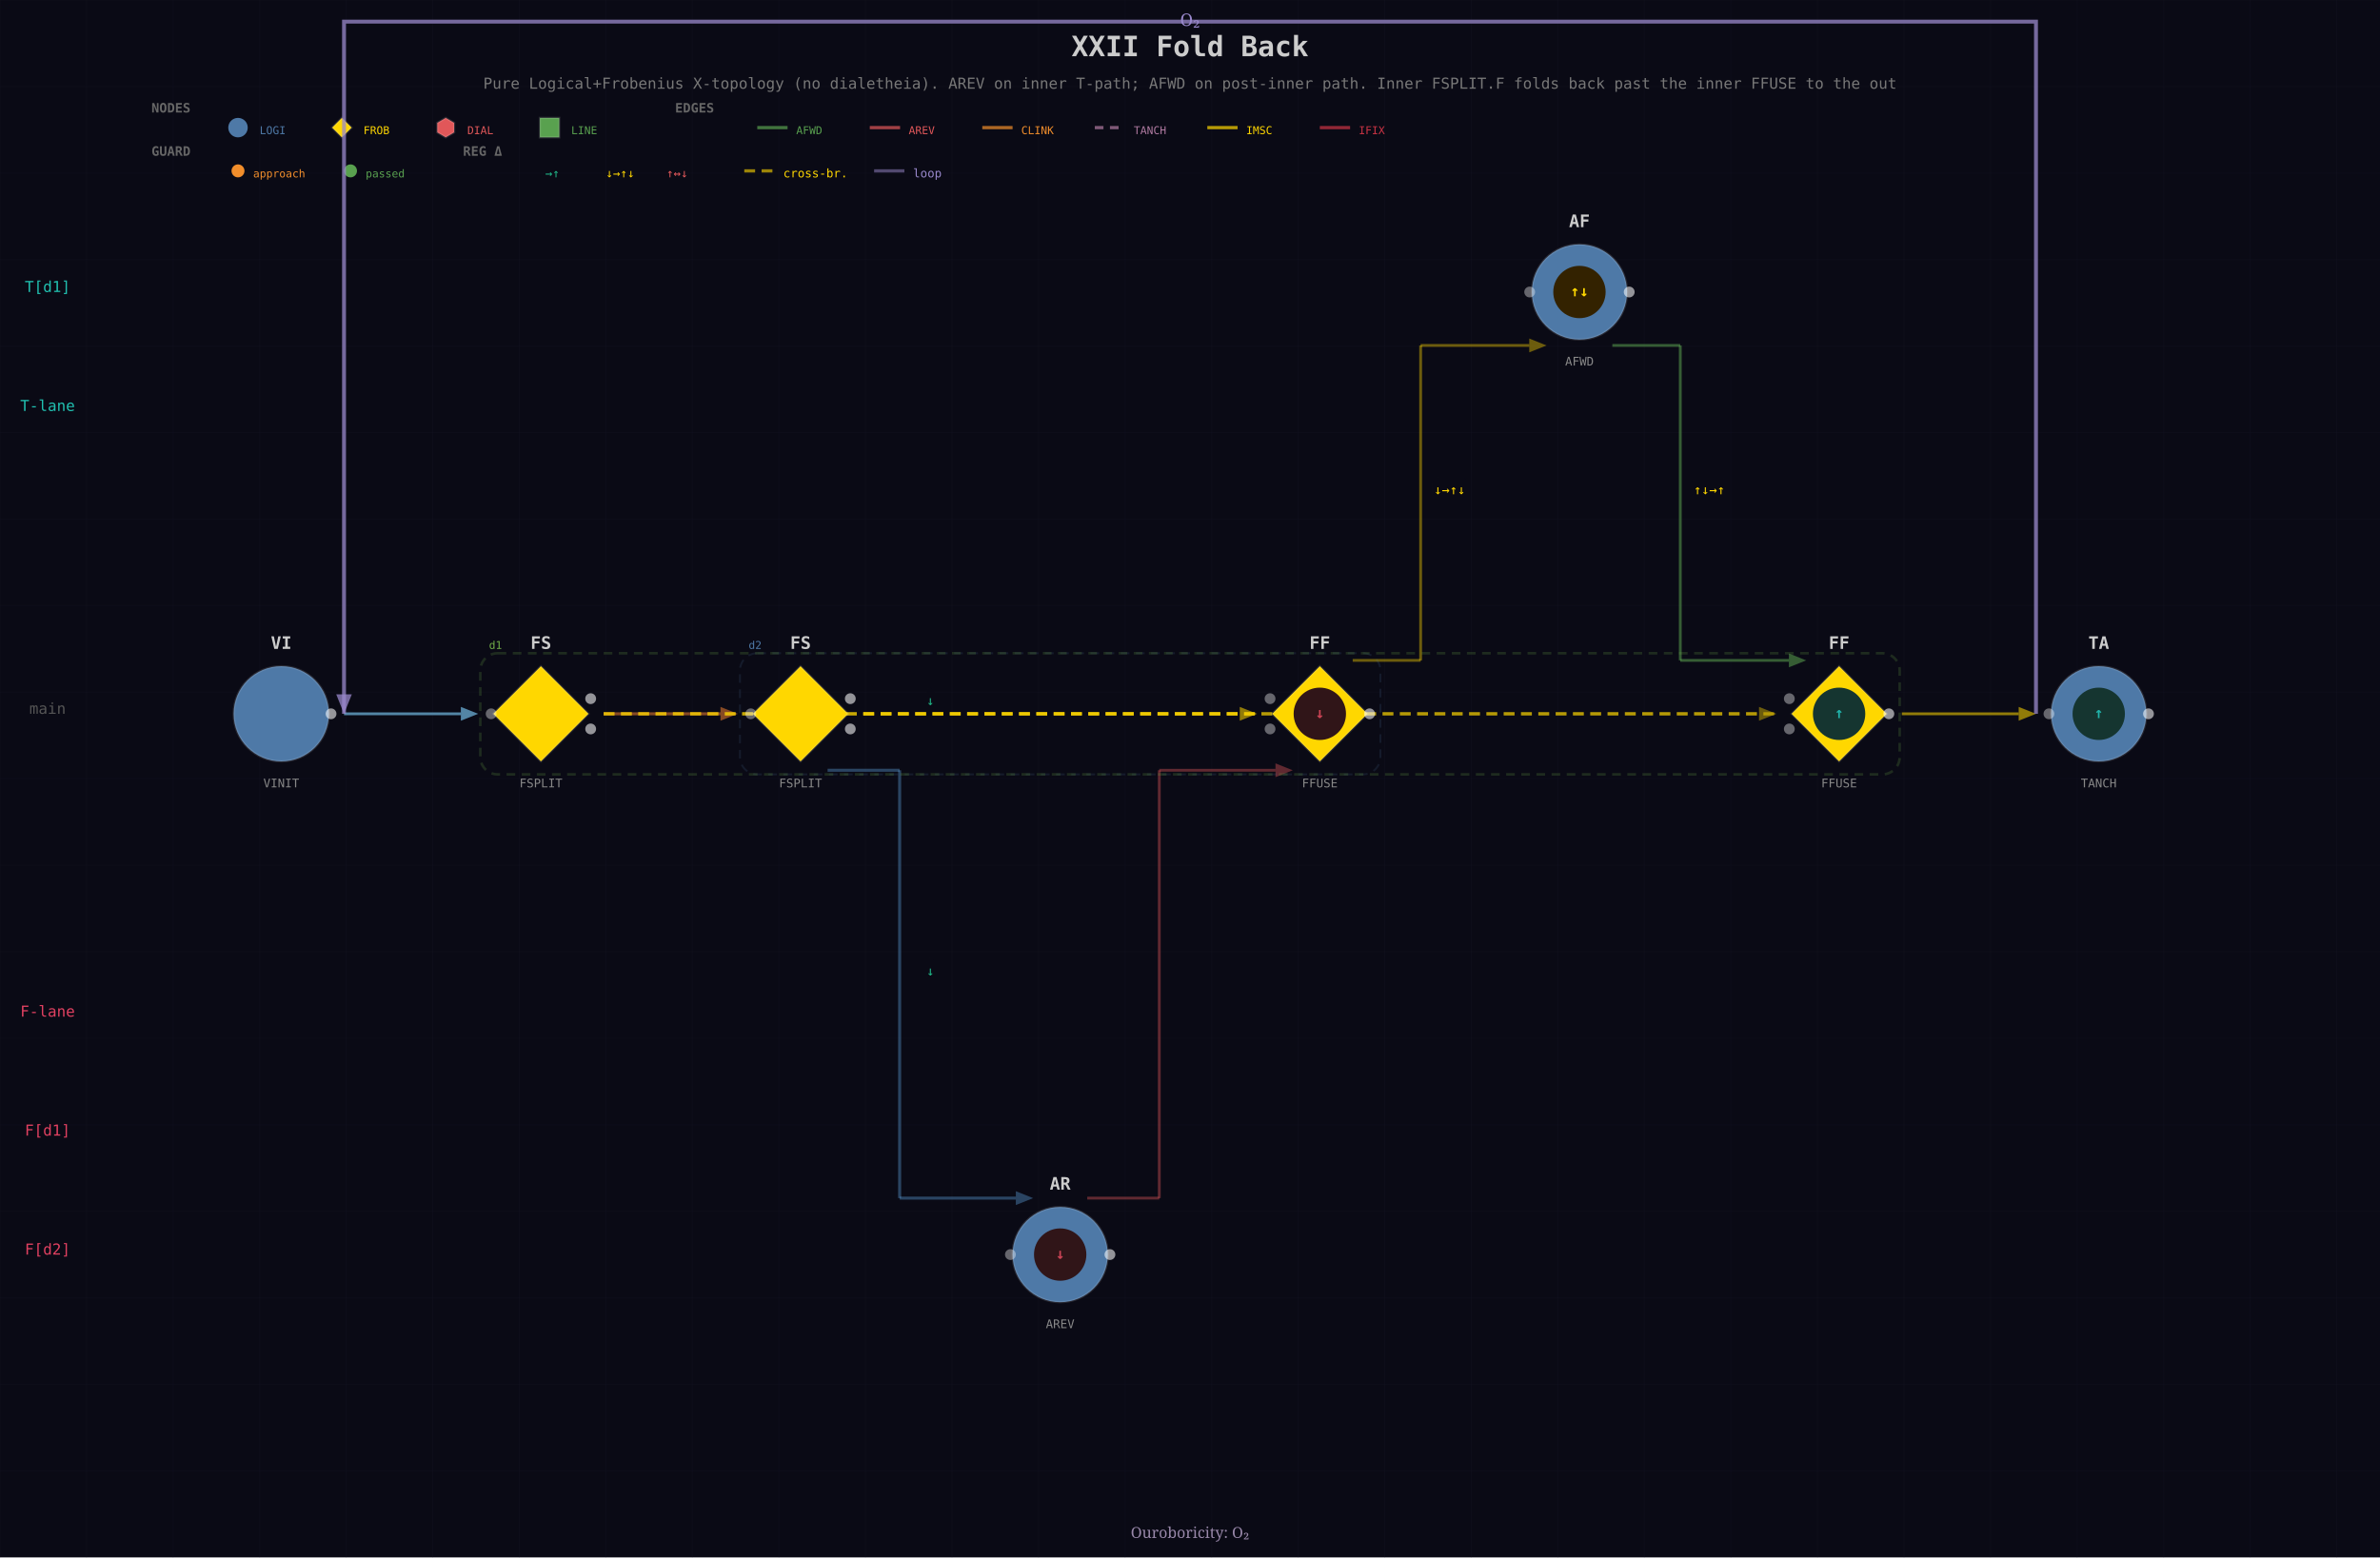
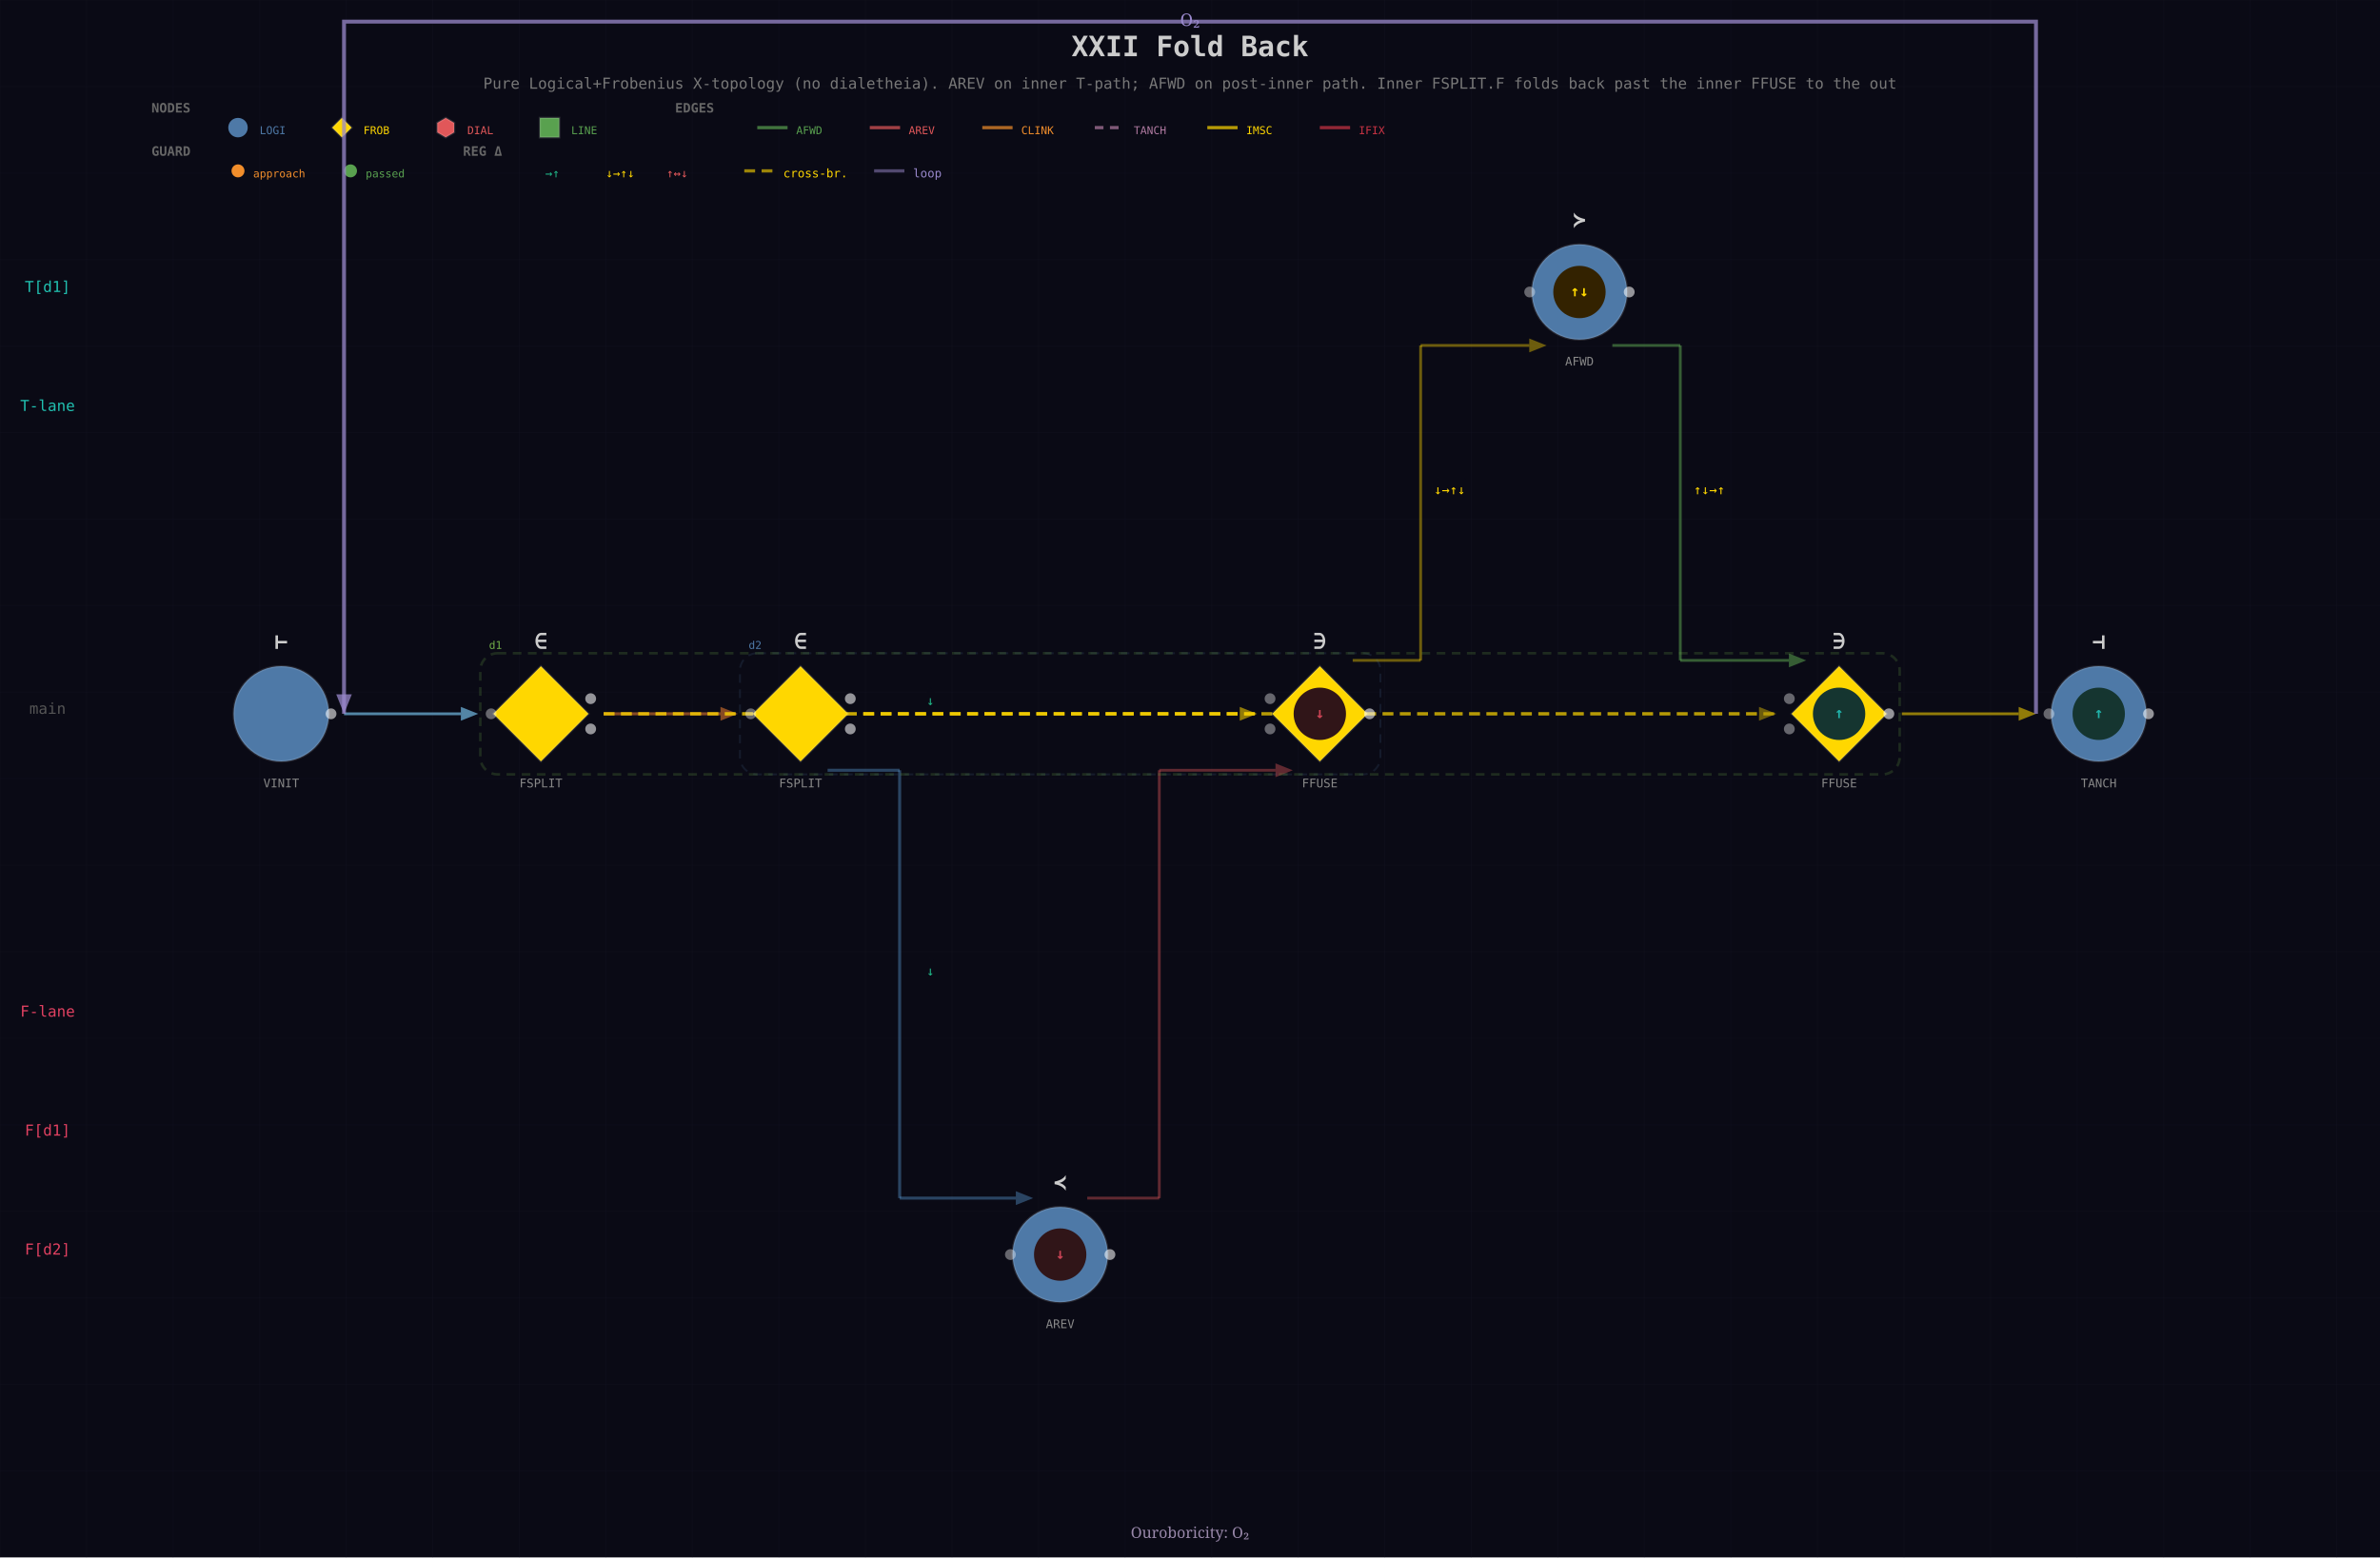
<svg xmlns="http://www.w3.org/2000/svg" viewBox="0 0 1100 720">
  <rect width="1100" height="720" fill="#0a0a15" />
  <line x1="0.0" y1="0.0" x2="0.0" y2="720.0" stroke="#151525" stroke-width="0.4" opacity="0.25" />
  <line x1="40.0" y1="0.0" x2="40.0" y2="720.0" stroke="#151525" stroke-width="0.4" opacity="0.25" />
  <line x1="80.0" y1="0.0" x2="80.0" y2="720.0" stroke="#151525" stroke-width="0.4" opacity="0.25" />
  <line x1="120.0" y1="0.0" x2="120.0" y2="720.0" stroke="#151525" stroke-width="0.4" opacity="0.25" />
  <line x1="160.0" y1="0.0" x2="160.0" y2="720.0" stroke="#151525" stroke-width="0.4" opacity="0.25" />
  <line x1="200.0" y1="0.0" x2="200.0" y2="720.0" stroke="#151525" stroke-width="0.4" opacity="0.25" />
  <line x1="240.0" y1="0.0" x2="240.0" y2="720.0" stroke="#151525" stroke-width="0.4" opacity="0.25" />
  <line x1="280.0" y1="0.0" x2="280.0" y2="720.0" stroke="#151525" stroke-width="0.4" opacity="0.25" />
  <line x1="320.0" y1="0.0" x2="320.0" y2="720.0" stroke="#151525" stroke-width="0.4" opacity="0.25" />
  <line x1="360.0" y1="0.0" x2="360.0" y2="720.0" stroke="#151525" stroke-width="0.4" opacity="0.25" />
  <line x1="400.0" y1="0.0" x2="400.0" y2="720.0" stroke="#151525" stroke-width="0.4" opacity="0.25" />
  <line x1="440.0" y1="0.0" x2="440.0" y2="720.0" stroke="#151525" stroke-width="0.4" opacity="0.25" />
  <line x1="480.0" y1="0.0" x2="480.0" y2="720.0" stroke="#151525" stroke-width="0.4" opacity="0.25" />
  <line x1="520.0" y1="0.0" x2="520.0" y2="720.0" stroke="#151525" stroke-width="0.4" opacity="0.25" />
  <line x1="560.0" y1="0.0" x2="560.0" y2="720.0" stroke="#151525" stroke-width="0.4" opacity="0.25" />
  <line x1="600.0" y1="0.0" x2="600.0" y2="720.0" stroke="#151525" stroke-width="0.4" opacity="0.25" />
  <line x1="640.0" y1="0.0" x2="640.0" y2="720.0" stroke="#151525" stroke-width="0.4" opacity="0.25" />
  <line x1="680.0" y1="0.0" x2="680.0" y2="720.0" stroke="#151525" stroke-width="0.4" opacity="0.25" />
  <line x1="720.0" y1="0.0" x2="720.0" y2="720.0" stroke="#151525" stroke-width="0.4" opacity="0.25" />
  <line x1="760.0" y1="0.0" x2="760.0" y2="720.0" stroke="#151525" stroke-width="0.4" opacity="0.25" />
  <line x1="800.0" y1="0.0" x2="800.0" y2="720.0" stroke="#151525" stroke-width="0.4" opacity="0.25" />
  <line x1="840.0" y1="0.0" x2="840.0" y2="720.0" stroke="#151525" stroke-width="0.4" opacity="0.25" />
  <line x1="880.0" y1="0.0" x2="880.0" y2="720.0" stroke="#151525" stroke-width="0.4" opacity="0.25" />
  <line x1="920.0" y1="0.0" x2="920.0" y2="720.0" stroke="#151525" stroke-width="0.4" opacity="0.25" />
  <line x1="960.0" y1="0.0" x2="960.0" y2="720.0" stroke="#151525" stroke-width="0.4" opacity="0.25" />
  <line x1="1000.0" y1="0.0" x2="1000.0" y2="720.0" stroke="#151525" stroke-width="0.4" opacity="0.25" />
  <line x1="1040.0" y1="0.0" x2="1040.0" y2="720.0" stroke="#151525" stroke-width="0.4" opacity="0.25" />
  <line x1="1080.0" y1="0.0" x2="1080.0" y2="720.0" stroke="#151525" stroke-width="0.4" opacity="0.25" />
  <line x1="0.0" y1="0.0" x2="1100.0" y2="0.0" stroke="#151525" stroke-width="0.4" opacity="0.25" />
  <line x1="0.0" y1="40.0" x2="1100.0" y2="40.0" stroke="#151525" stroke-width="0.4" opacity="0.25" />
  <line x1="0.0" y1="80.0" x2="1100.0" y2="80.0" stroke="#151525" stroke-width="0.4" opacity="0.25" />
  <line x1="0.0" y1="120.0" x2="1100.0" y2="120.0" stroke="#151525" stroke-width="0.4" opacity="0.25" />
  <line x1="0.0" y1="160.0" x2="1100.0" y2="160.0" stroke="#151525" stroke-width="0.4" opacity="0.25" />
  <line x1="0.0" y1="200.0" x2="1100.0" y2="200.0" stroke="#151525" stroke-width="0.4" opacity="0.25" />
  <line x1="0.0" y1="240.0" x2="1100.0" y2="240.0" stroke="#151525" stroke-width="0.4" opacity="0.25" />
  <line x1="0.0" y1="280.0" x2="1100.0" y2="280.0" stroke="#151525" stroke-width="0.4" opacity="0.25" />
  <line x1="0.0" y1="320.0" x2="1100.0" y2="320.0" stroke="#151525" stroke-width="0.4" opacity="0.25" />
  <line x1="0.0" y1="360.0" x2="1100.0" y2="360.0" stroke="#151525" stroke-width="0.4" opacity="0.25" />
  <line x1="0.0" y1="400.0" x2="1100.0" y2="400.0" stroke="#151525" stroke-width="0.4" opacity="0.25" />
  <line x1="0.0" y1="440.0" x2="1100.0" y2="440.0" stroke="#151525" stroke-width="0.4" opacity="0.25" />
  <line x1="0.0" y1="480.0" x2="1100.0" y2="480.0" stroke="#151525" stroke-width="0.4" opacity="0.25" />
  <line x1="0.0" y1="520.0" x2="1100.0" y2="520.0" stroke="#151525" stroke-width="0.4" opacity="0.25" />
  <line x1="0.0" y1="560.0" x2="1100.0" y2="560.0" stroke="#151525" stroke-width="0.4" opacity="0.25" />
  <line x1="0.0" y1="600.0" x2="1100.0" y2="600.0" stroke="#151525" stroke-width="0.4" opacity="0.25" />
  <line x1="0.0" y1="640.0" x2="1100.0" y2="640.0" stroke="#151525" stroke-width="0.4" opacity="0.25" />
  <line x1="0.0" y1="680.0" x2="1100.0" y2="680.0" stroke="#151525" stroke-width="0.4" opacity="0.25" />
  <text x="550.0" y="26.0" fill="#cccccc" font-size="13" text-anchor="middle" font-family="monospace" font-weight="bold">XXII Fold Back</text>
  <text x="550.0" y="41.0" fill="#777" font-size="7" text-anchor="middle" font-family="monospace">Pure Logical+Frobenius X-topology (no dialetheia). AREV on inner T-path; AFWD on post-inner path. Inner FSPLIT.F folds back past the inner FFUSE to the out</text>
  <text x="22.0" y="190.0" fill="#20c0b0" font-size="7" text-anchor="middle" font-family="monospace">T-lane</text>
  <text x="22.0" y="135.0" fill="#20c0b0" font-size="7" text-anchor="middle" font-family="monospace">T[d1]</text>
  <text x="22.0" y="470.0" fill="#e04060" font-size="7" text-anchor="middle" font-family="monospace">F-lane</text>
  <text x="22.0" y="525.0" fill="#e04060" font-size="7" text-anchor="middle" font-family="monospace">F[d1]</text>
  <text x="22.0" y="580.0" fill="#e04060" font-size="7" text-anchor="middle" font-family="monospace">F[d2]</text>
  <text x="22.0" y="330.0" fill="#555" font-size="7" text-anchor="middle" font-family="monospace">main</text>
  <line x1="159.0" y1="330.0" x2="213.0" y2="330.0" stroke="#6baed6" stroke-width="1.3" opacity="0.75" />
  <polygon points="221.0,330.0 213.0,333.2 213.0,326.8" fill="#6baed6" opacity="0.75" />
  <line x1="279.0" y1="330.0" x2="333.0" y2="330.0" stroke="#ed7d31" stroke-width="1.4" opacity="0.55" />
  <polygon points="341.0,330.0 333.0,333.2 333.0,326.8" fill="#ed7d31" opacity="0.55" />
  <line x1="279.0" y1="330.0" x2="573.0" y2="330.0" stroke="#ffd700" stroke-width="1.5" opacity="0.55" stroke-dasharray="5,3" />
  <polygon points="581.0,330.0 573.0,333.2 573.0,326.8" fill="#ffd700" opacity="0.55" />
  <line x1="279.0" y1="330.0" x2="581.0" y2="330.0" stroke="#ffd700" stroke-width="1.5" opacity="0.5" stroke-dasharray="5,3" />
  <rect x="428.0" y="318.0" width="4.0" height="10" fill="#0a0a15" opacity="0.7" rx="3" />
  <text x="430.0" y="326.0" fill="#20b888" font-size="6" text-anchor="middle" font-family="monospace">↓</text>
  <line x1="382.5" y1="356.1" x2="415.8" y2="356.1" stroke="#5b9bd5" stroke-width="1.4" opacity="0.4" />
  <line x1="415.8" y1="356.1" x2="415.8" y2="553.9" stroke="#5b9bd5" stroke-width="1.4" opacity="0.4" />
  <line x1="415.8" y1="553.9" x2="469.5" y2="553.9" stroke="#5b9bd5" stroke-width="1.4" opacity="0.4" />
  <polygon points="477.5,553.9 469.5,557.1 469.5,550.7" fill="#5b9bd5" opacity="0.4" />
  <rect x="428.0" y="443.0" width="4.0" height="10" fill="#0a0a15" opacity="0.7" rx="3" />
  <text x="430.0" y="451.0" fill="#20b888" font-size="6" text-anchor="middle" font-family="monospace">↓</text>
  <line x1="399.0" y1="330.0" x2="813.0" y2="330.0" stroke="#ffd700" stroke-width="1.5" opacity="0.4" stroke-dasharray="5,3" />
  <polygon points="821.0,330.0 813.0,333.2 813.0,326.8" fill="#ffd700" opacity="0.4" />
  <line x1="399.0" y1="330.0" x2="821.0" y2="330.0" stroke="#ffd700" stroke-width="1.5" opacity="0.5" stroke-dasharray="5,3" />
  <rect x="608.0" y="318.0" width="4.0" height="10" fill="#0a0a15" opacity="0.7" rx="3" />
  <text x="610.0" y="326.0" fill="#20b888" font-size="6" text-anchor="middle" font-family="monospace">↑</text>
  <line x1="502.5" y1="553.9" x2="535.8" y2="553.9" stroke="#e15759" stroke-width="1.3" opacity="0.4" />
  <line x1="535.8" y1="553.9" x2="535.8" y2="356.1" stroke="#e15759" stroke-width="1.3" opacity="0.4" />
  <line x1="535.8" y1="356.1" x2="589.5" y2="356.1" stroke="#e15759" stroke-width="1.3" opacity="0.4" />
  <polygon points="597.5,356.1 589.5,359.3 589.5,352.9" fill="#e15759" opacity="0.4" />
  <line x1="625.2" y1="305.3" x2="656.6" y2="305.3" stroke="#ffd700" stroke-width="1.3" opacity="0.4" />
  <line x1="656.6" y1="305.3" x2="656.6" y2="159.7" stroke="#ffd700" stroke-width="1.3" opacity="0.4" />
  <line x1="656.6" y1="159.7" x2="706.8" y2="159.7" stroke="#ffd700" stroke-width="1.3" opacity="0.4" />
  <polygon points="714.8,159.7 706.8,162.9 706.8,156.5" fill="#ffd700" opacity="0.4" />
  <rect x="662.0" y="220.5" width="16.0" height="10" fill="#0a0a15" opacity="0.7" rx="3" />
  <text x="670.0" y="228.5" fill="#ffd700" font-size="6" text-anchor="middle" font-family="monospace">↓→↑↓</text>
  <line x1="745.2" y1="159.7" x2="776.6" y2="159.7" stroke="#59a14f" stroke-width="1.3" opacity="0.55" />
  <line x1="776.6" y1="159.7" x2="776.6" y2="305.3" stroke="#59a14f" stroke-width="1.3" opacity="0.55" />
  <line x1="776.6" y1="305.3" x2="826.8" y2="305.3" stroke="#59a14f" stroke-width="1.3" opacity="0.55" />
  <polygon points="834.8,305.3 826.8,308.5 826.8,302.1" fill="#59a14f" opacity="0.55" />
  <rect x="782.0" y="220.5" width="16.0" height="10" fill="#0a0a15" opacity="0.7" rx="3" />
  <text x="790.0" y="228.5" fill="#ffd700" font-size="6" text-anchor="middle" font-family="monospace">↑↓→↑</text>
  <line x1="879.0" y1="330.0" x2="933.0" y2="330.0" stroke="#ffd700" stroke-width="1.3" opacity="0.55" />
  <polygon points="941.0,330.0 933.0,333.2 933.0,326.8" fill="#ffd700" opacity="0.55" />
  <circle cx="130.0" cy="330.0" r="22.0" fill="#4e79a7" stroke="#ffffff20" stroke-width="1.0" />
-   <text x="130.0" y="300.0" fill="#cccccc" font-size="8" text-anchor="middle" font-family="monospace" font-weight="bold">VI</text>
+   <text x="130.0" y="300.0" fill="#cccccc" font-size="10" text-anchor="middle" font-family="monospace" font-weight="bold">⊢</text>
  <text x="130.0" y="364.0" fill="#888" font-size="5.5" text-anchor="middle" font-family="monospace">VINIT</text>
  <circle cx="153.0" cy="330.0" r="2.5" fill="#ffffff90" stroke-width="0" />
  <polygon points="250.0,308.0 272.0,330 250.0,352.0 228.0,330" fill="#ffd700" stroke="#ffffff20" stroke-width="1.0" />
-   <text x="250.0" y="300.0" fill="#cccccc" font-size="8" text-anchor="middle" font-family="monospace" font-weight="bold">FS</text>
+   <text x="250.0" y="300.0" fill="#cccccc" font-size="10" text-anchor="middle" font-family="monospace" font-weight="bold">∈</text>
  <text x="250.0" y="364.0" fill="#888" font-size="5.5" text-anchor="middle" font-family="monospace">FSPLIT</text>
  <circle cx="227.0" cy="330.0" r="2.5" fill="#ffffff60" stroke-width="0" />
  <circle cx="273.0" cy="323.0" r="2.5" fill="#ffffff90" stroke-width="0" />
  <circle cx="273.0" cy="337.0" r="2.5" fill="#ffffff90" stroke-width="0" />
  <polygon points="370.0,308.0 392.0,330 370.0,352.0 348.0,330" fill="#ffd700" stroke="#ffffff20" stroke-width="1.0" />
-   <text x="370.0" y="300.0" fill="#cccccc" font-size="8" text-anchor="middle" font-family="monospace" font-weight="bold">FS</text>
+   <text x="370.0" y="300.0" fill="#cccccc" font-size="10" text-anchor="middle" font-family="monospace" font-weight="bold">∈</text>
  <text x="370.0" y="364.0" fill="#888" font-size="5.5" text-anchor="middle" font-family="monospace">FSPLIT</text>
  <circle cx="347.0" cy="330.0" r="2.5" fill="#ffffff60" stroke-width="0" />
  <circle cx="393.0" cy="323.0" r="2.5" fill="#ffffff90" stroke-width="0" />
  <circle cx="393.0" cy="337.0" r="2.5" fill="#ffffff90" stroke-width="0" />
  <circle cx="490.0" cy="580.0" r="22.0" fill="#4e79a7" stroke="#ffffff20" stroke-width="1.0" />
  <circle cx="490.0" cy="580.0" r="12.1" fill="#301518" stroke-width="0" />
  <text x="490.0" y="582.0" fill="#cc4455" font-size="7" text-anchor="middle" font-family="monospace" font-weight="bold">↓</text>
-   <text x="490.0" y="550.0" fill="#cccccc" font-size="8" text-anchor="middle" font-family="monospace" font-weight="bold">AR</text>
+   <text x="490.0" y="550.0" fill="#cccccc" font-size="10" text-anchor="middle" font-family="monospace" font-weight="bold">≺</text>
  <text x="490.0" y="614.0" fill="#888" font-size="5.5" text-anchor="middle" font-family="monospace">AREV</text>
  <circle cx="467.0" cy="580.0" r="2.5" fill="#ffffff60" stroke-width="0" />
  <circle cx="513.0" cy="580.0" r="2.5" fill="#ffffff90" stroke-width="0" />
  <polygon points="610.0,308.0 632.0,330 610.0,352.0 588.0,330" fill="#ffd700" stroke="#ffffff20" stroke-width="1.0" />
  <circle cx="610.0" cy="330.0" r="12.1" fill="#301518" stroke-width="0" />
  <text x="610.0" y="332.0" fill="#cc4455" font-size="7" text-anchor="middle" font-family="monospace" font-weight="bold">↓</text>
-   <text x="610.0" y="300.0" fill="#cccccc" font-size="8" text-anchor="middle" font-family="monospace" font-weight="bold">FF</text>
+   <text x="610.0" y="300.0" fill="#cccccc" font-size="10" text-anchor="middle" font-family="monospace" font-weight="bold">∋</text>
  <text x="610.0" y="364.0" fill="#888" font-size="5.5" text-anchor="middle" font-family="monospace">FFUSE</text>
  <circle cx="587.0" cy="323.0" r="2.5" fill="#ffffff60" stroke-width="0" />
  <circle cx="587.0" cy="337.0" r="2.5" fill="#ffffff60" stroke-width="0" />
  <circle cx="633.0" cy="330.0" r="2.5" fill="#ffffff90" stroke-width="0" />
  <circle cx="730.0" cy="135.0" r="22.0" fill="#4e79a7" stroke="#ffffff20" stroke-width="1.0" />
  <circle cx="730.0" cy="135.0" r="12.1" fill="#332200" stroke-width="0" />
  <text x="730.0" y="137.0" fill="#ffd700" font-size="7" text-anchor="middle" font-family="monospace" font-weight="bold">↑↓</text>
-   <text x="730.0" y="105.0" fill="#cccccc" font-size="8" text-anchor="middle" font-family="monospace" font-weight="bold">AF</text>
+   <text x="730.0" y="105.0" fill="#cccccc" font-size="10" text-anchor="middle" font-family="monospace" font-weight="bold">≻</text>
  <text x="730.0" y="169.0" fill="#888" font-size="5.5" text-anchor="middle" font-family="monospace">AFWD</text>
  <circle cx="707.0" cy="135.0" r="2.5" fill="#ffffff60" stroke-width="0" />
  <circle cx="753.0" cy="135.0" r="2.5" fill="#ffffff90" stroke-width="0" />
  <polygon points="850.0,308.0 872.0,330 850.0,352.0 828.0,330" fill="#ffd700" stroke="#ffffff20" stroke-width="1.0" />
  <circle cx="850.0" cy="330.0" r="12.1" fill="#153530" stroke-width="0" />
  <text x="850.0" y="332.0" fill="#20b2aa" font-size="7" text-anchor="middle" font-family="monospace" font-weight="bold">↑</text>
-   <text x="850.0" y="300.0" fill="#cccccc" font-size="8" text-anchor="middle" font-family="monospace" font-weight="bold">FF</text>
+   <text x="850.0" y="300.0" fill="#cccccc" font-size="10" text-anchor="middle" font-family="monospace" font-weight="bold">∋</text>
  <text x="850.0" y="364.0" fill="#888" font-size="5.5" text-anchor="middle" font-family="monospace">FFUSE</text>
  <circle cx="827.0" cy="323.0" r="2.5" fill="#ffffff60" stroke-width="0" />
  <circle cx="827.0" cy="337.0" r="2.5" fill="#ffffff60" stroke-width="0" />
  <circle cx="873.0" cy="330.0" r="2.5" fill="#ffffff90" stroke-width="0" />
  <circle cx="970.0" cy="330.0" r="22.0" fill="#4e79a7" stroke="#ffffff20" stroke-width="1.0" />
  <circle cx="970.0" cy="330.0" r="12.1" fill="#153530" stroke-width="0" />
  <text x="970.0" y="332.0" fill="#20b2aa" font-size="7" text-anchor="middle" font-family="monospace" font-weight="bold">↑</text>
-   <text x="970.0" y="300.0" fill="#cccccc" font-size="8" text-anchor="middle" font-family="monospace" font-weight="bold">TA</text>
+   <text x="970.0" y="300.0" fill="#cccccc" font-size="10" text-anchor="middle" font-family="monospace" font-weight="bold">⊣</text>
  <text x="970.0" y="364.0" fill="#888" font-size="5.5" text-anchor="middle" font-family="monospace">TANCH</text>
  <circle cx="947.0" cy="330.0" r="2.5" fill="#ffffff60" stroke-width="0" />
  <circle cx="993.0" cy="330.0" r="2.5" fill="#ffffff90" stroke-width="0" />
  <text x="550.0" y="711.0" fill="#9988aa" font-size="7" text-anchor="middle" font-family="serif">Ouroboricity: O₂</text>
  <text x="70.0" y="52.0" fill="#666" font-size="6" text-anchor="start" font-family="monospace" font-weight="bold">NODES</text>
  <circle cx="110.0" cy="59.0" r="4.5" fill="#4e79a7" stroke-width="0" />
  <text x="120.0" y="62.0" fill="#4e79a7" font-size="5" text-anchor="start" font-family="monospace">LOGI</text>
  <polygon points="158,54.5 162.5,59 158,63.5 153.5,59" fill="#ffd700" stroke="#ffffff20" stroke-width="1.0" />
  <text x="168.0" y="62.0" fill="#ffd700" font-size="5" text-anchor="start" font-family="monospace">FROB</text>
  <polygon points="209.9,61.2 206.0,63.5 202.1,61.2 202.1,56.8 206.0,54.5 209.9,56.8" fill="#e15759" stroke="#ffffff20" stroke-width="1.0" />
  <text x="216.0" y="62.0" fill="#e15759" font-size="5" text-anchor="start" font-family="monospace">DIAL</text>
  <rect x="249.5" y="54.5" width="9.0" height="9.0" fill="#59a14f" stroke="#ffffff20" stroke-width="1.0" />
  <text x="264.0" y="62.0" fill="#59a14f" font-size="5" text-anchor="start" font-family="monospace">LINE</text>
  <text x="312.0" y="52.0" fill="#666" font-size="6" text-anchor="start" font-family="monospace" font-weight="bold">EDGES</text>
  <line x1="350.0" y1="59.0" x2="364.0" y2="59.0" stroke="#59a14f" stroke-width="1.5" opacity="0.7" />
  <text x="368.0" y="62.0" fill="#59a14f" font-size="5" text-anchor="start" font-family="monospace">AFWD</text>
  <line x1="402.0" y1="59.0" x2="416.0" y2="59.0" stroke="#e15759" stroke-width="1.5" opacity="0.7" />
  <text x="420.0" y="62.0" fill="#e15759" font-size="5" text-anchor="start" font-family="monospace">AREV</text>
  <line x1="454.0" y1="59.0" x2="468.0" y2="59.0" stroke="#f28e2b" stroke-width="1.5" opacity="0.7" />
  <text x="472.0" y="62.0" fill="#f28e2b" font-size="5" text-anchor="start" font-family="monospace">CLINK</text>
  <line x1="506.0" y1="59.0" x2="520.0" y2="59.0" stroke="#b07aa1" stroke-width="1.5" opacity="0.7" stroke-dasharray="4,3" />
  <text x="524.0" y="62.0" fill="#b07aa1" font-size="5" text-anchor="start" font-family="monospace">TANCH</text>
  <line x1="558.0" y1="59.0" x2="572.0" y2="59.0" stroke="#ffd700" stroke-width="1.5" opacity="0.7" />
  <text x="576.0" y="62.0" fill="#ffd700" font-size="5" text-anchor="start" font-family="monospace">IMSC</text>
  <line x1="610.0" y1="59.0" x2="624.0" y2="59.0" stroke="#cc3344" stroke-width="1.5" opacity="0.7" />
  <text x="628.0" y="62.0" fill="#cc3344" font-size="5" text-anchor="start" font-family="monospace">IFIX</text>
  <text x="70.0" y="72.0" fill="#666" font-size="6" text-anchor="start" font-family="monospace" font-weight="bold">GUARD</text>
  <circle cx="110.0" cy="79.0" r="3.0" fill="#f28e2b" stroke-width="0.8" />
  <text x="117.0" y="82.0" fill="#f28e2b" font-size="5" text-anchor="start" font-family="monospace">approach</text>
  <circle cx="162.0" cy="79.0" r="3.0" fill="#59a14f" stroke-width="0.9" />
  <text x="169.0" y="82.0" fill="#59a14f" font-size="5" text-anchor="start" font-family="monospace">passed</text>
  <text x="214.0" y="72.0" fill="#666" font-size="6" text-anchor="start" font-family="monospace" font-weight="bold">REG Δ</text>
  <text x="252.0" y="82.0" fill="#20b888" font-size="5.5" text-anchor="start" font-family="monospace">→↑</text>
  <text x="280.0" y="82.0" fill="#ffd700" font-size="5.5" text-anchor="start" font-family="monospace">↓→↑↓</text>
  <text x="308.0" y="82.0" fill="#e15759" font-size="5.5" text-anchor="start" font-family="monospace">↑↔↓</text>
  <line x1="344.0" y1="79.0" x2="358.0" y2="79.0" stroke="#ffd700" stroke-width="1.5" opacity="0.6" stroke-dasharray="5,3" />
  <text x="362.0" y="82.0" fill="#ffd700" font-size="5.5" text-anchor="start" font-family="monospace">cross-br.</text>
  <line x1="404.0" y1="79.0" x2="418.0" y2="79.0" stroke="#9988cc" stroke-width="1.5" opacity="0.5" />
  <text x="422.0" y="82.0" fill="#9988cc" font-size="5.5" text-anchor="start" font-family="monospace">loop</text>
  <rect x="342.0" y="302" width="296.0" height="56" fill="none" stroke="#4e79a7" stroke-width="0.9" opacity="0.15" rx="8" ry="8" stroke-dasharray="4,3" />
  <text x="346.0" y="300.0" fill="#4e79a7" font-size="5" text-anchor="start" font-family="monospace">d2</text>
  <rect x="222.0" y="302" width="656.0" height="56" fill="none" stroke="#70ad47" stroke-width="1.2" opacity="0.2" rx="8" ry="8" stroke-dasharray="4,3" />
  <text x="226.0" y="300.0" fill="#70ad47" font-size="5" text-anchor="start" font-family="monospace">d1</text>
  <path d="M941.0,330.0 L941.0,10.0 L159.0,10.0 L159.0,330.0" fill="none" stroke="#9988cc" stroke-width="1.8" opacity="0.75" />
  <polygon points="159.0,330.0 155.4,321.0 162.6,321.0" fill="#9988cc" opacity="0.75" />
  <text x="550.0" y="12.0" fill="#9988cc" font-size="8" text-anchor="middle" font-family="serif">O₂</text>
</svg>
